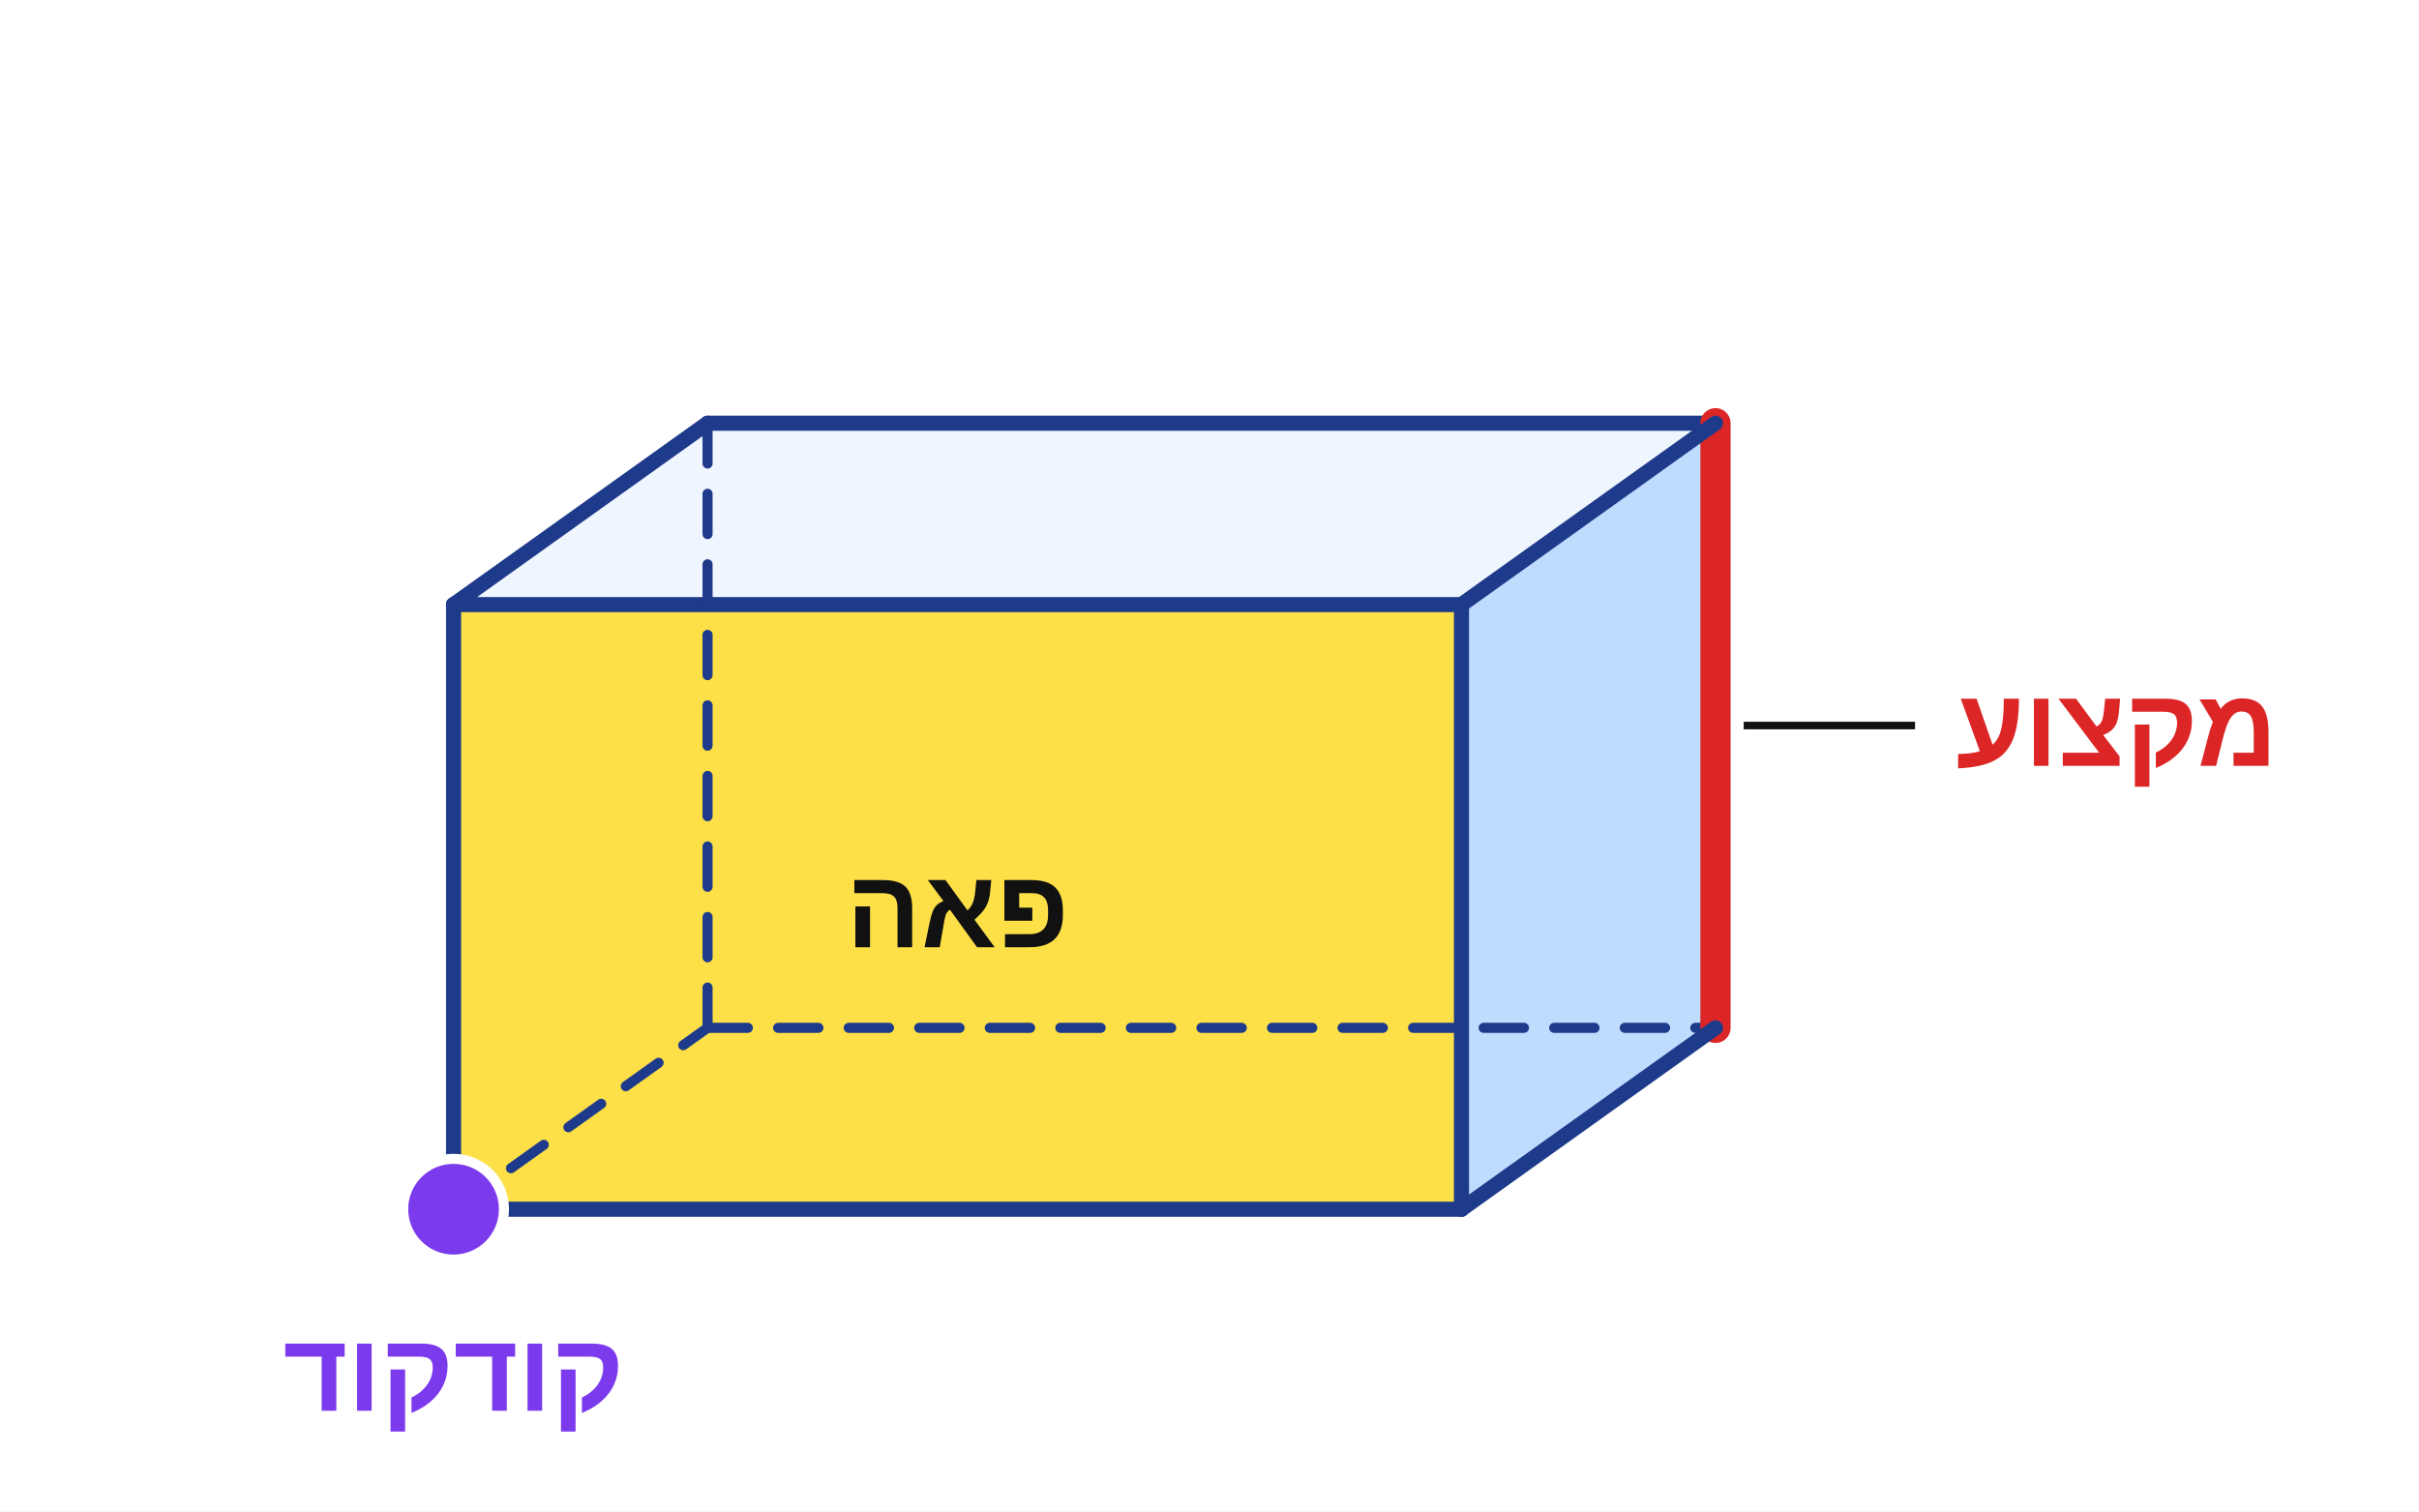
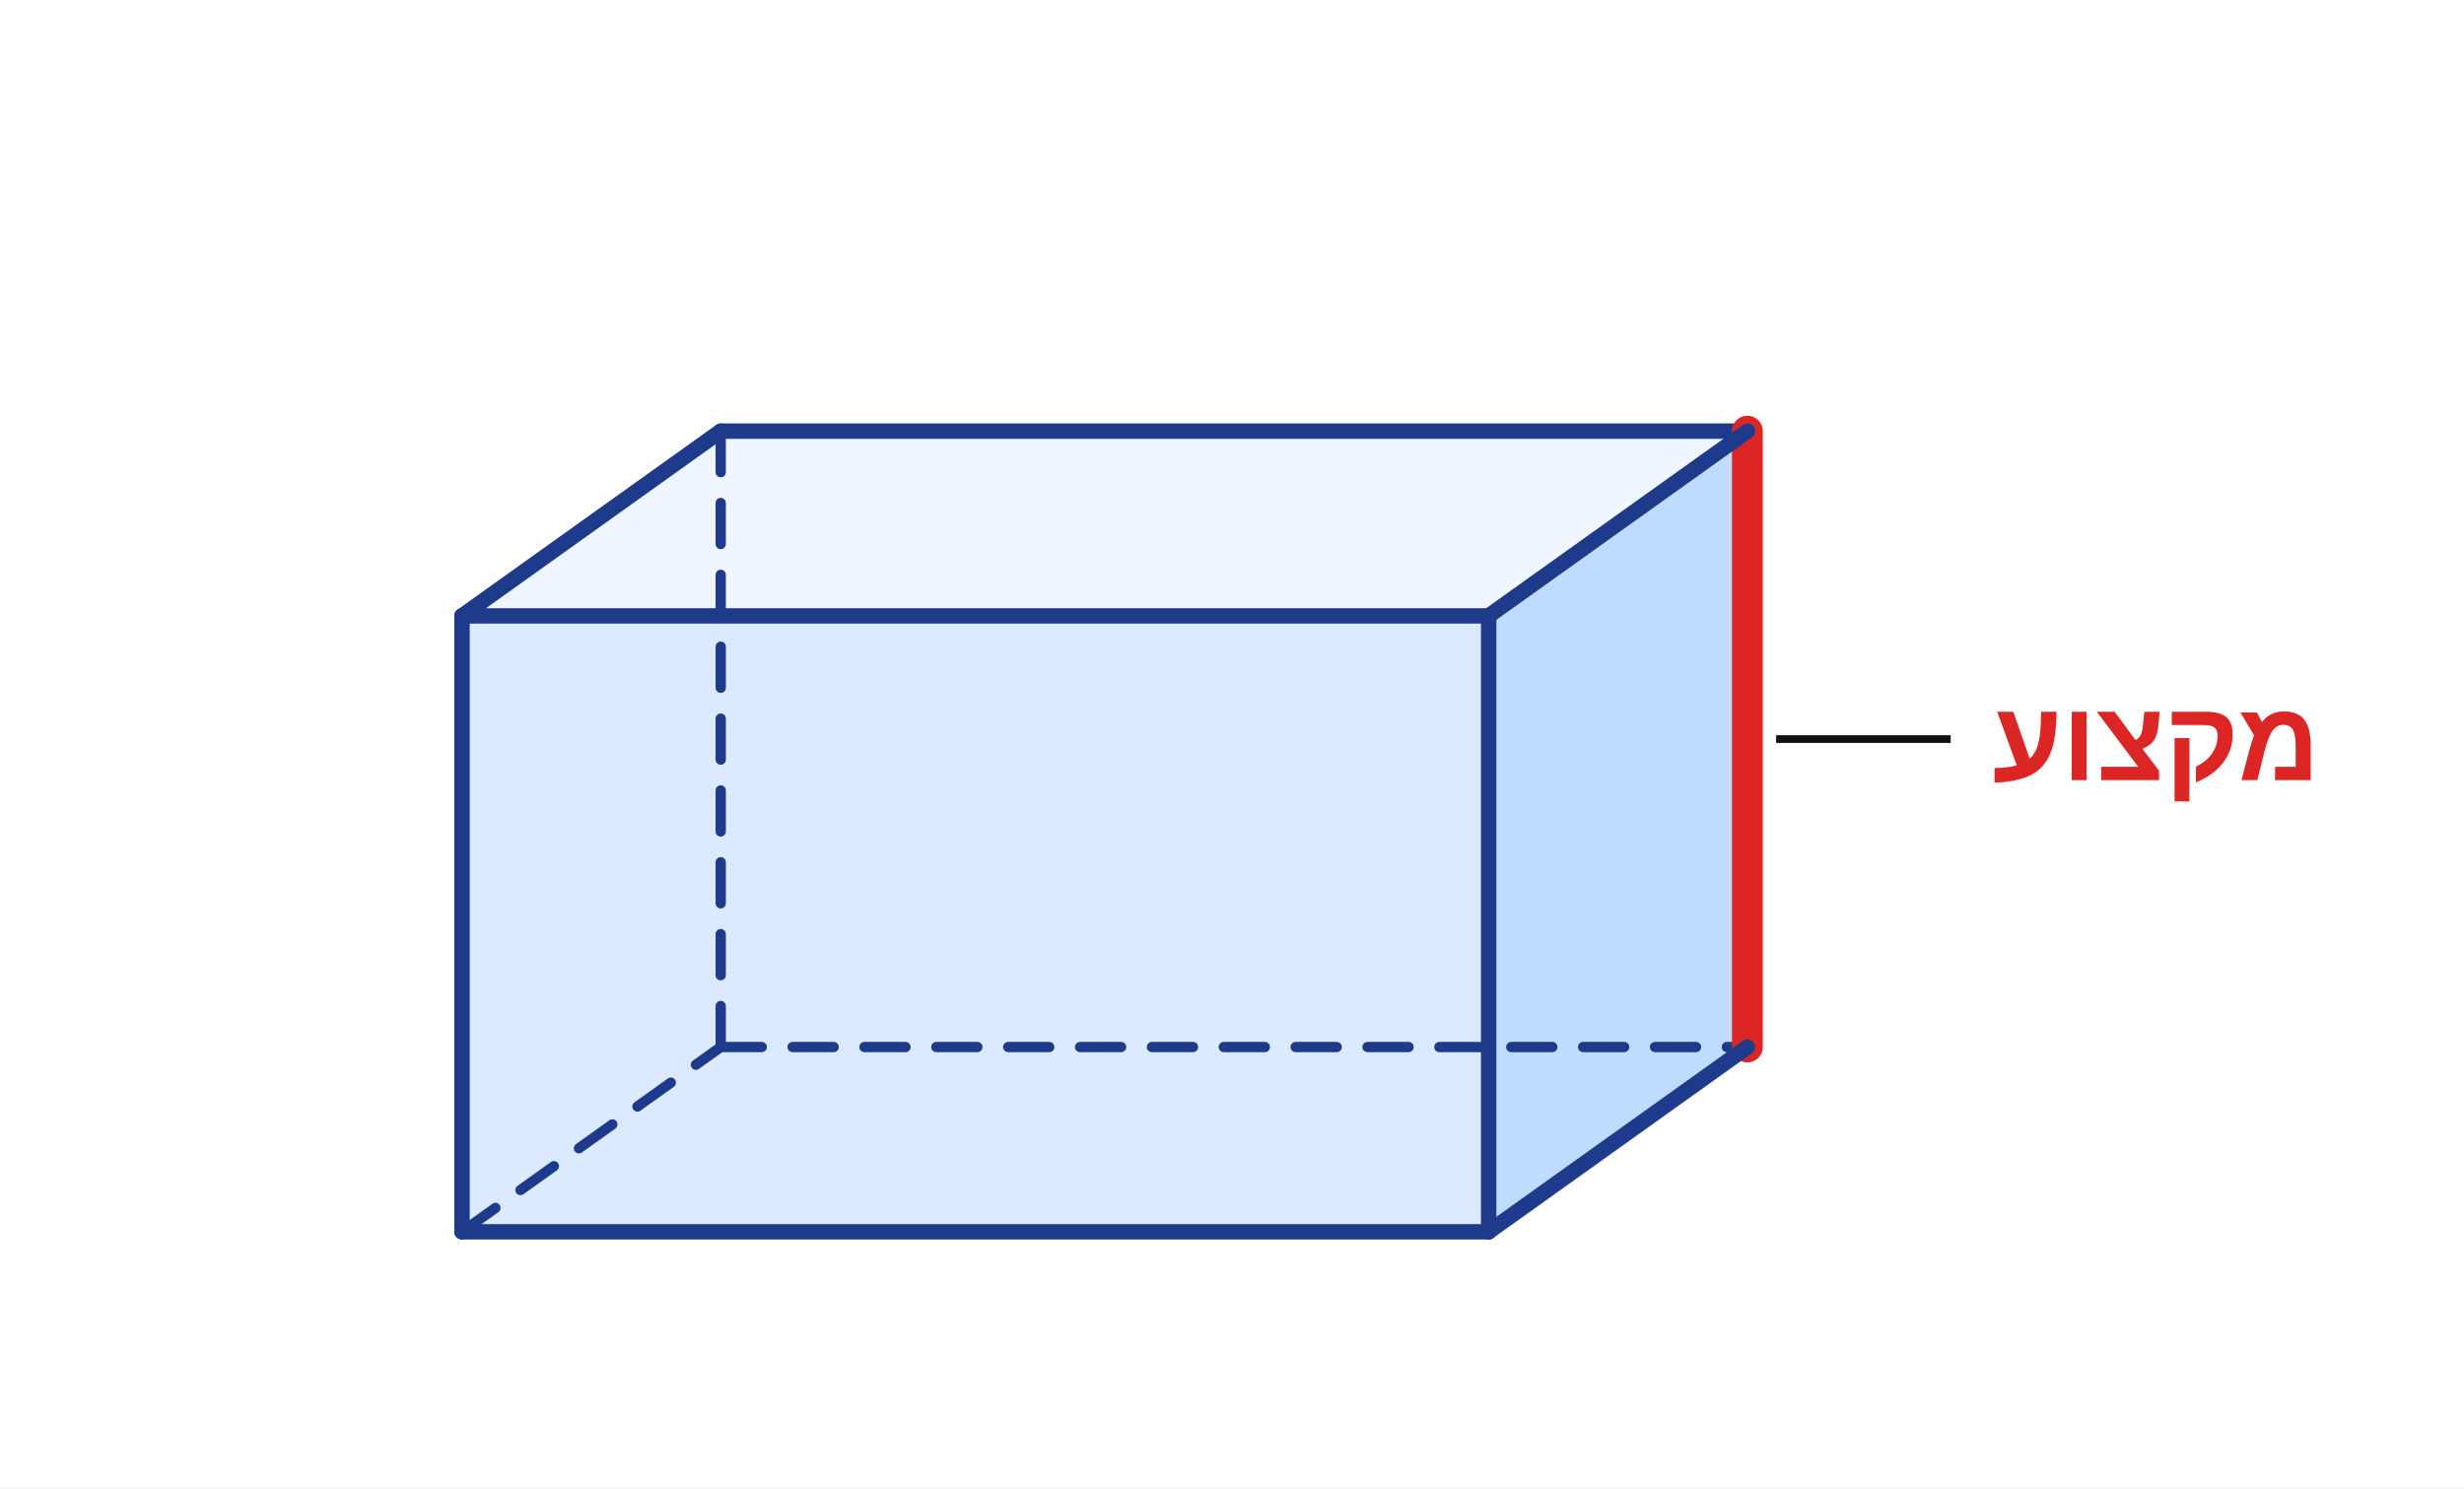
- <svg xmlns="http://www.w3.org/2000/svg" viewBox="0 0 480 300" font-family="Arial, sans-serif" font-size="22">
-   <rect width="480" height="300" fill="#ffffff" />
-   <polygon points="90.0,240.0 290.0,240.0 290.0,120.0 90.0,120.0" fill="#fde047" />
+ <svg xmlns="http://www.w3.org/2000/svg" viewBox="0 0 480 290" font-family="Arial, sans-serif" font-size="22">
+   <rect width="480" height="290" fill="#ffffff" />
+   <polygon points="90.0,240.0 290.0,240.0 290.0,120.0 90.0,120.0" fill="#dbeafe" />
  <polygon points="90.0,120.0 290.0,120.0 340.4,84.0 140.4,84.0" fill="#eff6ff" />
  <polygon points="290.0,240.0 340.4,204.0 340.4,84.0 290.0,120.0" fill="#bfdbfe" />
  <line x1="90.0" y1="240.0" x2="290.0" y2="240.0" stroke="#1e3a8a" stroke-width="3" stroke-linecap="round" />
  <line x1="90.0" y1="120.0" x2="290.0" y2="120.0" stroke="#1e3a8a" stroke-width="3" stroke-linecap="round" />
  <line x1="140.4" y1="204.0" x2="340.4" y2="204.0" stroke="#1e3a8a" stroke-width="2" stroke-dasharray="8 6" stroke-linecap="round" />
  <line x1="140.4" y1="84.0" x2="340.4" y2="84.0" stroke="#1e3a8a" stroke-width="3" stroke-linecap="round" />
  <line x1="90.0" y1="240.0" x2="90.0" y2="120.0" stroke="#1e3a8a" stroke-width="3" stroke-linecap="round" />
  <line x1="290.0" y1="240.0" x2="290.0" y2="120.0" stroke="#1e3a8a" stroke-width="3" stroke-linecap="round" />
  <line x1="140.4" y1="204.0" x2="140.4" y2="84.0" stroke="#1e3a8a" stroke-width="2" stroke-dasharray="8 6" stroke-linecap="round" />
  <line x1="340.4" y1="204.0" x2="340.4" y2="84.0" stroke="#dc2626" stroke-width="6" stroke-linecap="round" />
  <line x1="90.0" y1="240.0" x2="140.4" y2="204.0" stroke="#1e3a8a" stroke-width="2" stroke-dasharray="8 6" stroke-linecap="round" />
  <line x1="290.0" y1="240.0" x2="340.4" y2="204.0" stroke="#1e3a8a" stroke-width="3" stroke-linecap="round" />
  <line x1="90.0" y1="120.0" x2="140.4" y2="84.0" stroke="#1e3a8a" stroke-width="3" stroke-linecap="round" />
  <line x1="290.0" y1="120.0" x2="340.4" y2="84.0" stroke="#1e3a8a" stroke-width="3" stroke-linecap="round" />
-   <circle cx="90.0" cy="240.0" r="10" fill="#7c3aed" stroke="#fff" stroke-width="2" />
-   <text x="190" y="188" text-anchor="middle" font-weight="bold" font-size="22" fill="#111">פאה</text>
  <line x1="346" y1="144" x2="380" y2="144" stroke="#111" stroke-width="1.5" />
  <text x="420" y="152" text-anchor="middle" font-weight="bold" font-size="22" fill="#dc2626">מקצוע</text>
-   <text x="90" y="280" text-anchor="middle" font-weight="bold" font-size="22" fill="#7c3aed">קודקוד</text>
</svg>
